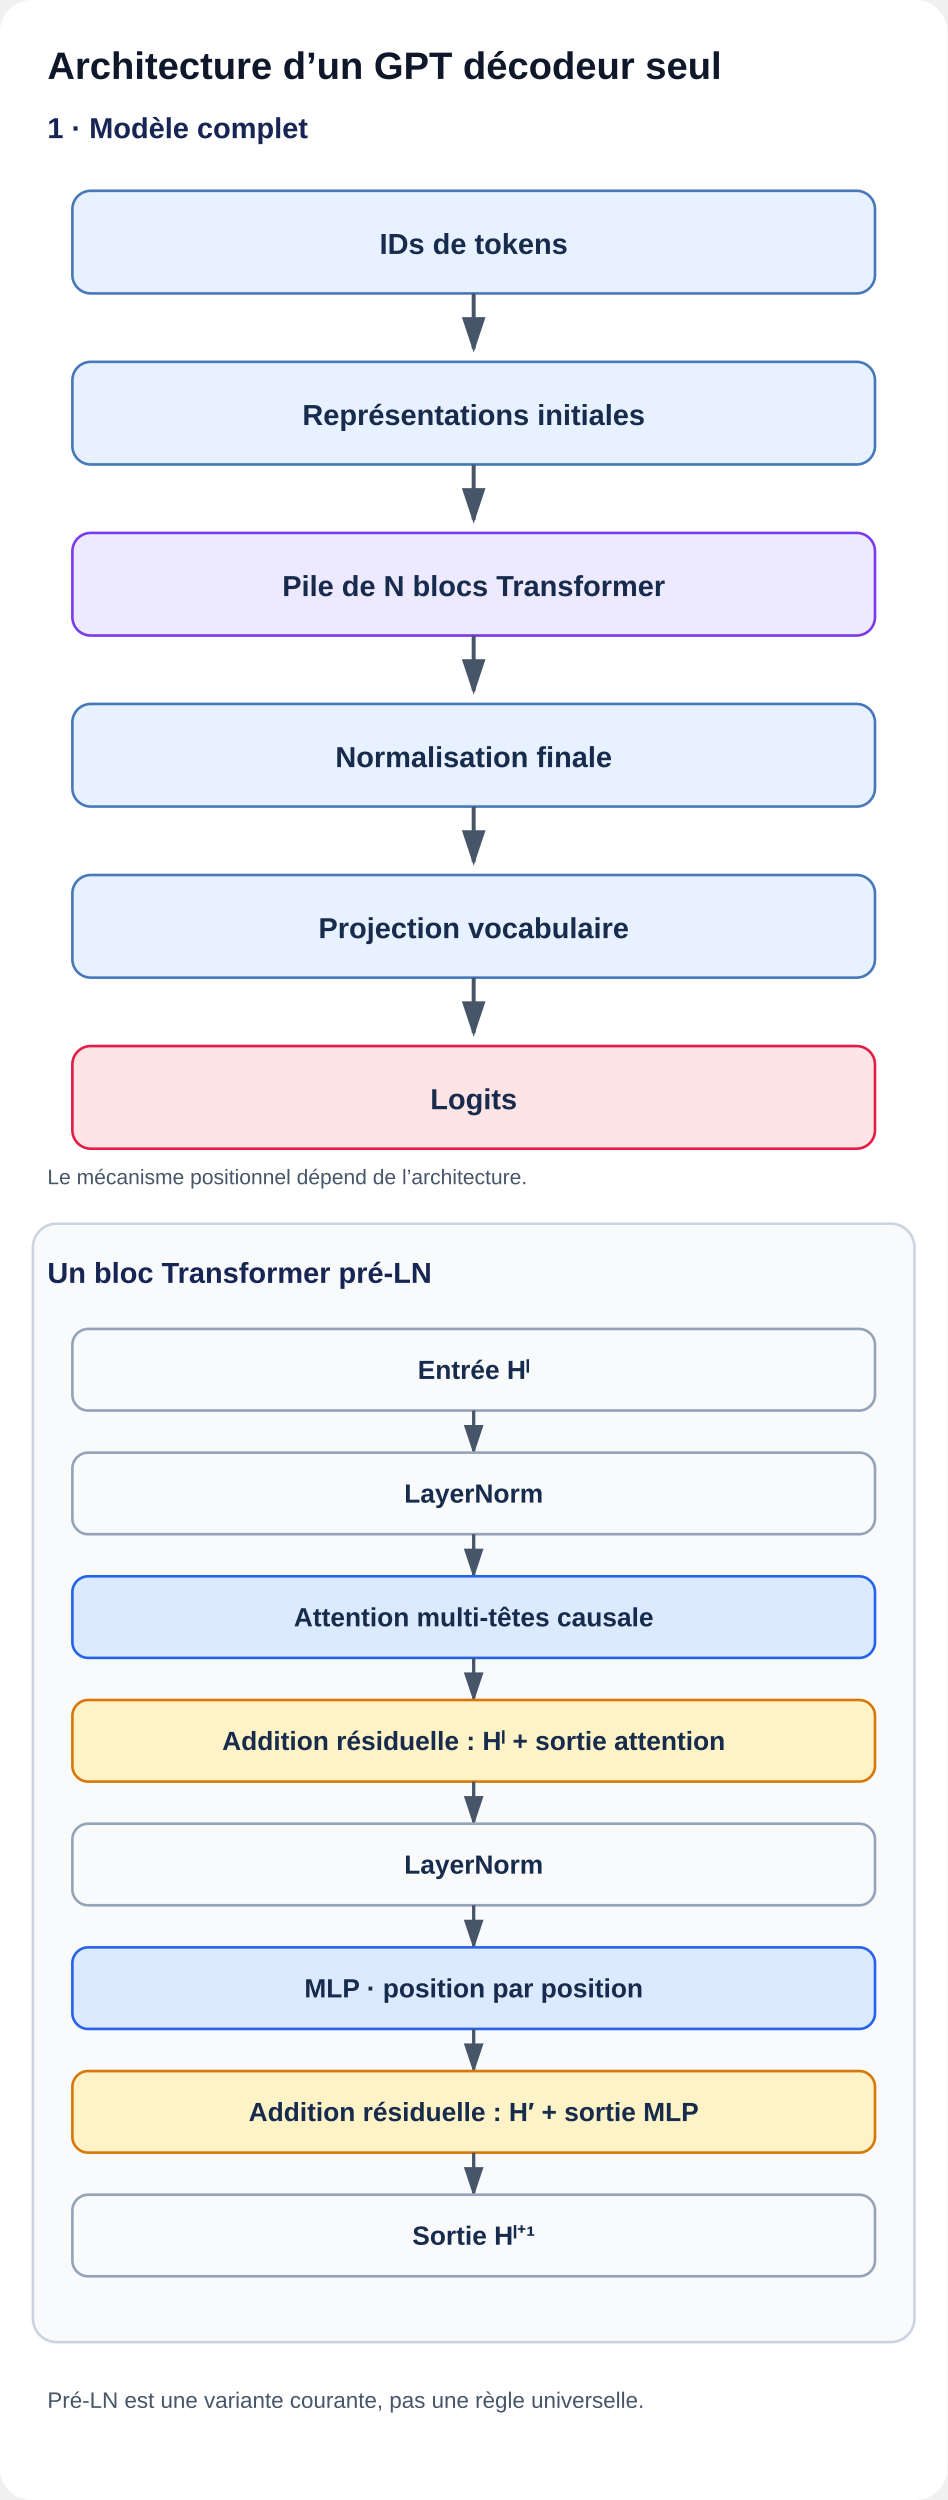
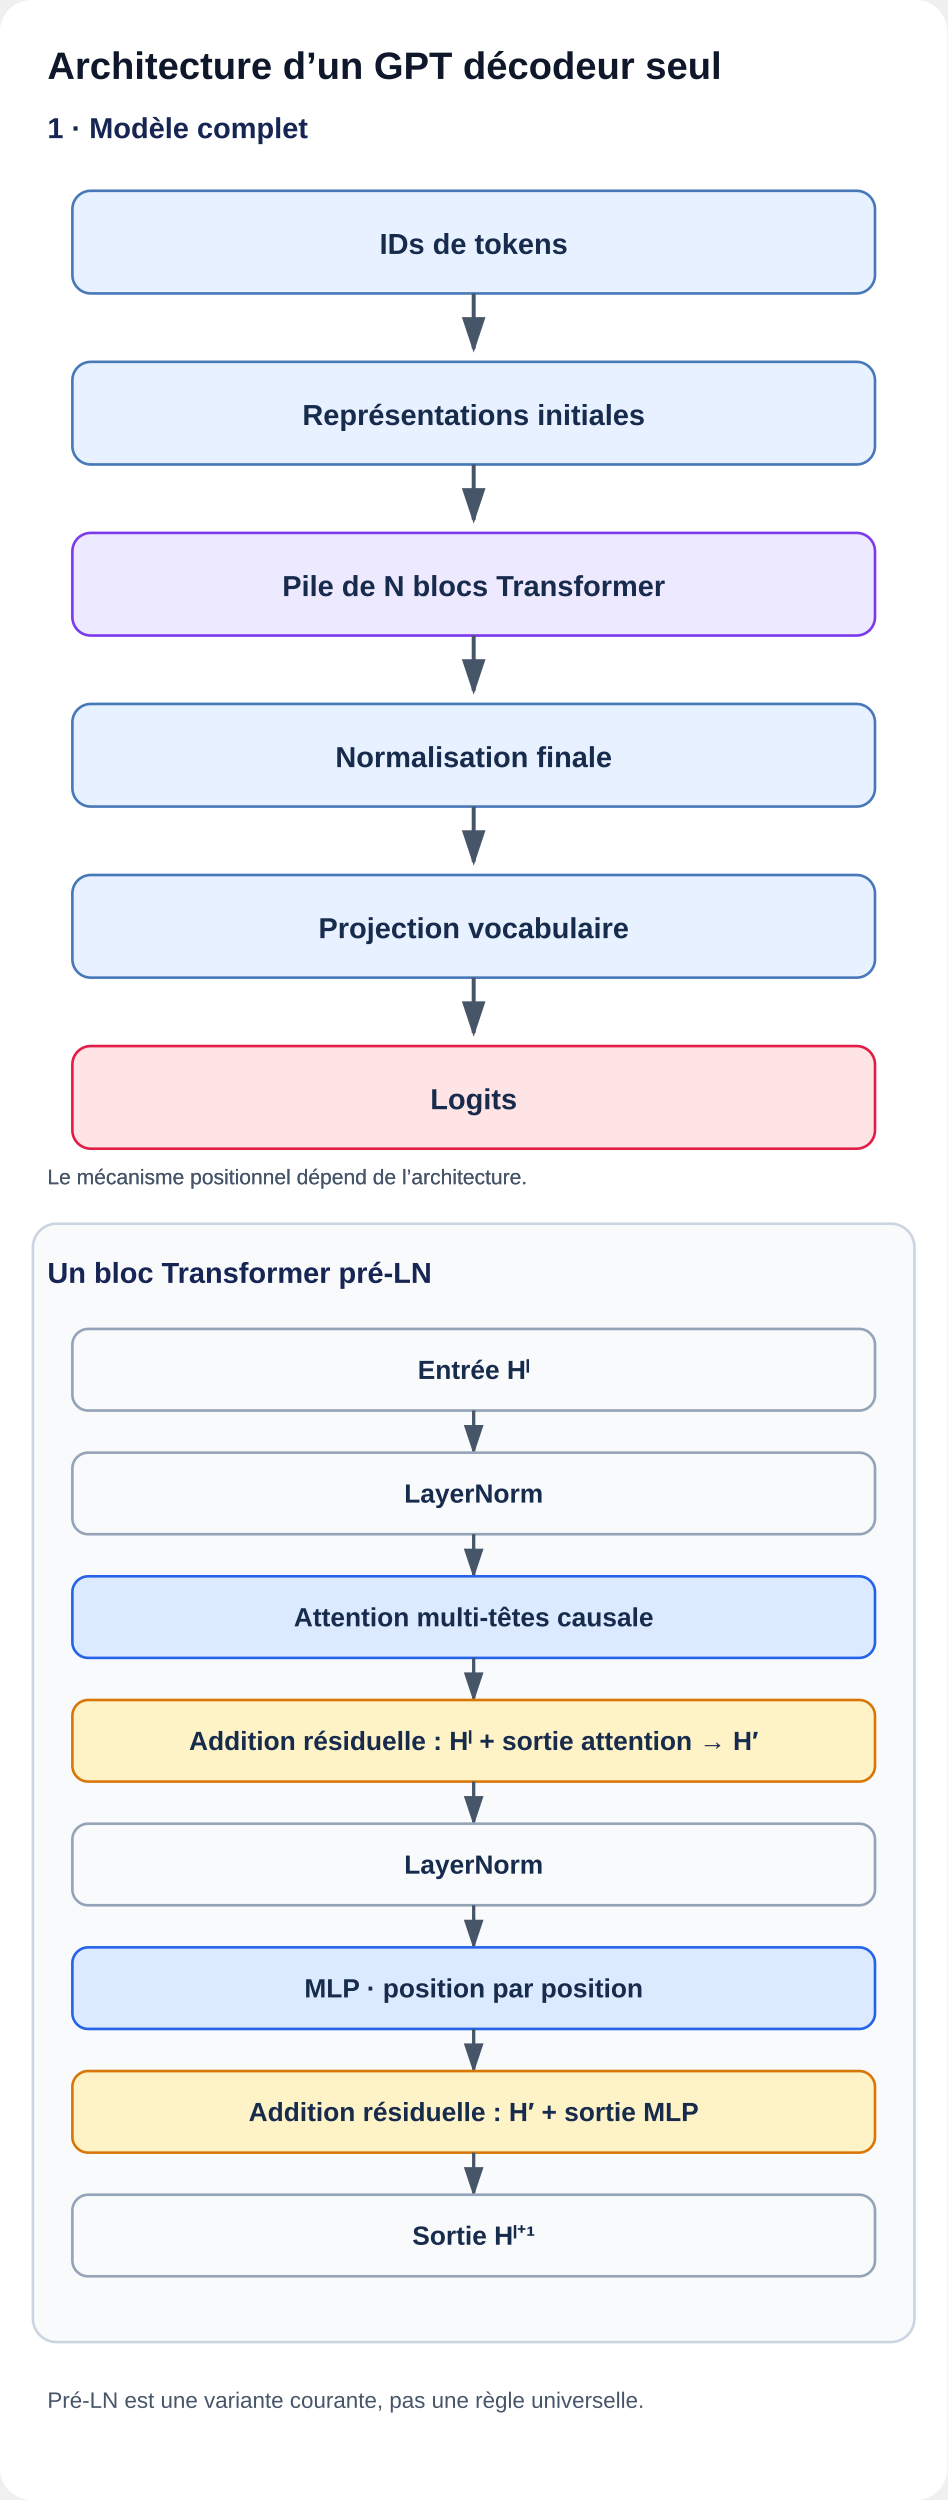
<svg xmlns="http://www.w3.org/2000/svg" width="720" height="1900" viewBox="0 0 720 1900" role="img" aria-labelledby="title desc">
  <defs>
    <marker id="a" markerWidth="10" markerHeight="10" refX="8" refY="3" orient="auto">
      <path d="M0 0L0 6L9 3z" fill="#475569" />
    </marker>
  </defs>
  <rect width="720" height="1900" rx="24" fill="#fff" />
  <text x="36" y="60" font-family="Arial,sans-serif" font-size="29" font-weight="700" fill="#0f172a">Architecture d’un GPT décodeur seul</text>
  <text x="36" y="105" font-family="Arial,sans-serif" font-size="22" font-weight="700" fill="#172554">1 · Modèle complet</text>
  <rect x="55" y="145" width="610" height="78" rx="14" fill="#e8f1ff" stroke="#4778b8" stroke-width="2" />
  <text x="360" y="193" text-anchor="middle" font-family="Arial,sans-serif" font-size="22" font-weight="700" fill="#172b4d">IDs de tokens</text>
  <path d="M360 223V265" stroke="#475569" stroke-width="3" marker-end="url(#a)" />
  <rect x="55" y="275" width="610" height="78" rx="14" fill="#e8f1ff" stroke="#4778b8" stroke-width="2" />
  <text x="360" y="323" text-anchor="middle" font-family="Arial,sans-serif" font-size="22" font-weight="700" fill="#172b4d">Représentations initiales</text>
  <path d="M360 353V395" stroke="#475569" stroke-width="3" marker-end="url(#a)" />
  <rect x="55" y="405" width="610" height="78" rx="14" fill="#ede9fe" stroke="#7c3aed" stroke-width="2" />
  <text x="360" y="453" text-anchor="middle" font-family="Arial,sans-serif" font-size="22" font-weight="700" fill="#172b4d">Pile de N blocs Transformer</text>
  <path d="M360 483V525" stroke="#475569" stroke-width="3" marker-end="url(#a)" />
  <rect x="55" y="535" width="610" height="78" rx="14" fill="#e8f1ff" stroke="#4778b8" stroke-width="2" />
  <text x="360" y="583" text-anchor="middle" font-family="Arial,sans-serif" font-size="22" font-weight="700" fill="#172b4d">Normalisation finale</text>
  <path d="M360 613V655" stroke="#475569" stroke-width="3" marker-end="url(#a)" />
  <rect x="55" y="665" width="610" height="78" rx="14" fill="#e8f1ff" stroke="#4778b8" stroke-width="2" />
  <text x="360" y="713" text-anchor="middle" font-family="Arial,sans-serif" font-size="22" font-weight="700" fill="#172b4d">Projection vocabulaire</text>
  <path d="M360 743V785" stroke="#475569" stroke-width="3" marker-end="url(#a)" />
  <rect x="55" y="795" width="610" height="78" rx="14" fill="#ffe4e6" stroke="#e11d48" stroke-width="2" />
  <text x="360" y="843" text-anchor="middle" font-family="Arial,sans-serif" font-size="22" font-weight="700" fill="#172b4d">Logits</text>
  <rect x="25" y="930" width="670" height="850" rx="18" fill="#f8fafc" stroke="#cbd5e1" stroke-width="2" />
  <text x="36" y="975" font-family="Arial,sans-serif" font-size="22" font-weight="700" fill="#172554">Un bloc Transformer pré-LN</text>
  <rect x="55" y="1010" width="610" height="62" rx="12" fill="#f8fafc" stroke="#94a3b8" stroke-width="2" />
  <text x="360" y="1048" text-anchor="middle" font-family="Arial,sans-serif" font-size="20" font-weight="700" fill="#172b4d">Entrée Hˡ</text>
  <path d="M360 1072V1103" stroke="#475569" stroke-width="2.5" marker-end="url(#a)" />
  <rect x="55" y="1104" width="610" height="62" rx="12" fill="#f8fafc" stroke="#94a3b8" stroke-width="2" />
  <text x="360" y="1142" text-anchor="middle" font-family="Arial,sans-serif" font-size="20" font-weight="700" fill="#172b4d">LayerNorm</text>
  <path d="M360 1166V1197" stroke="#475569" stroke-width="2.5" marker-end="url(#a)" />
  <rect x="55" y="1198" width="610" height="62" rx="12" fill="#dbeafe" stroke="#2563eb" stroke-width="2" />
  <text x="360" y="1236" text-anchor="middle" font-family="Arial,sans-serif" font-size="20" font-weight="700" fill="#172b4d">Attention multi-têtes causale</text>
  <path d="M360 1260V1291" stroke="#475569" stroke-width="2.5" marker-end="url(#a)" />
  <rect x="55" y="1292" width="610" height="62" rx="12" fill="#fef3c7" stroke="#d97706" stroke-width="2" />
-   <text x="360" y="1330" text-anchor="middle" font-family="Arial,sans-serif" font-size="20" font-weight="700" fill="#172b4d">Addition résiduelle : Hˡ + sortie attention</text>
+   <text x="360" y="1330" text-anchor="middle" font-family="Arial,sans-serif" font-size="20" font-weight="700" fill="#172b4d">Addition résiduelle : Hˡ + sortie attention → H′</text>
  <path d="M360 1354V1385" stroke="#475569" stroke-width="2.5" marker-end="url(#a)" />
  <rect x="55" y="1386" width="610" height="62" rx="12" fill="#f8fafc" stroke="#94a3b8" stroke-width="2" />
  <text x="360" y="1424" text-anchor="middle" font-family="Arial,sans-serif" font-size="20" font-weight="700" fill="#172b4d">LayerNorm</text>
  <path d="M360 1448V1479" stroke="#475569" stroke-width="2.5" marker-end="url(#a)" />
  <rect x="55" y="1480" width="610" height="62" rx="12" fill="#dbeafe" stroke="#2563eb" stroke-width="2" />
  <text x="360" y="1518" text-anchor="middle" font-family="Arial,sans-serif" font-size="20" font-weight="700" fill="#172b4d">MLP · position par position</text>
  <path d="M360 1542V1573" stroke="#475569" stroke-width="2.5" marker-end="url(#a)" />
  <rect x="55" y="1574" width="610" height="62" rx="12" fill="#fef3c7" stroke="#d97706" stroke-width="2" />
  <text x="360" y="1612" text-anchor="middle" font-family="Arial,sans-serif" font-size="20" font-weight="700" fill="#172b4d">Addition résiduelle : H′ + sortie MLP</text>
  <path d="M360 1636V1667" stroke="#475569" stroke-width="2.5" marker-end="url(#a)" />
  <rect x="55" y="1668" width="610" height="62" rx="12" fill="#f8fafc" stroke="#94a3b8" stroke-width="2" />
  <text x="360" y="1706" text-anchor="middle" font-family="Arial,sans-serif" font-size="20" font-weight="700" fill="#172b4d">Sortie Hˡ⁺¹</text>
  <text x="36" y="900" font-family="Arial,sans-serif" font-size="16" fill="#475569">Le mécanisme positionnel dépend de l’architecture.</text>
+   <text x="36" y="900" font-family="Arial,sans-serif" font-size="16" fill="#475569">Le mécanisme positionnel dépend de l’architecture.</text>
  <text x="36" y="1830" font-family="Arial,sans-serif" font-size="17" fill="#475569">Pré-LN est une variante courante, pas une règle universelle.</text>
</svg>
